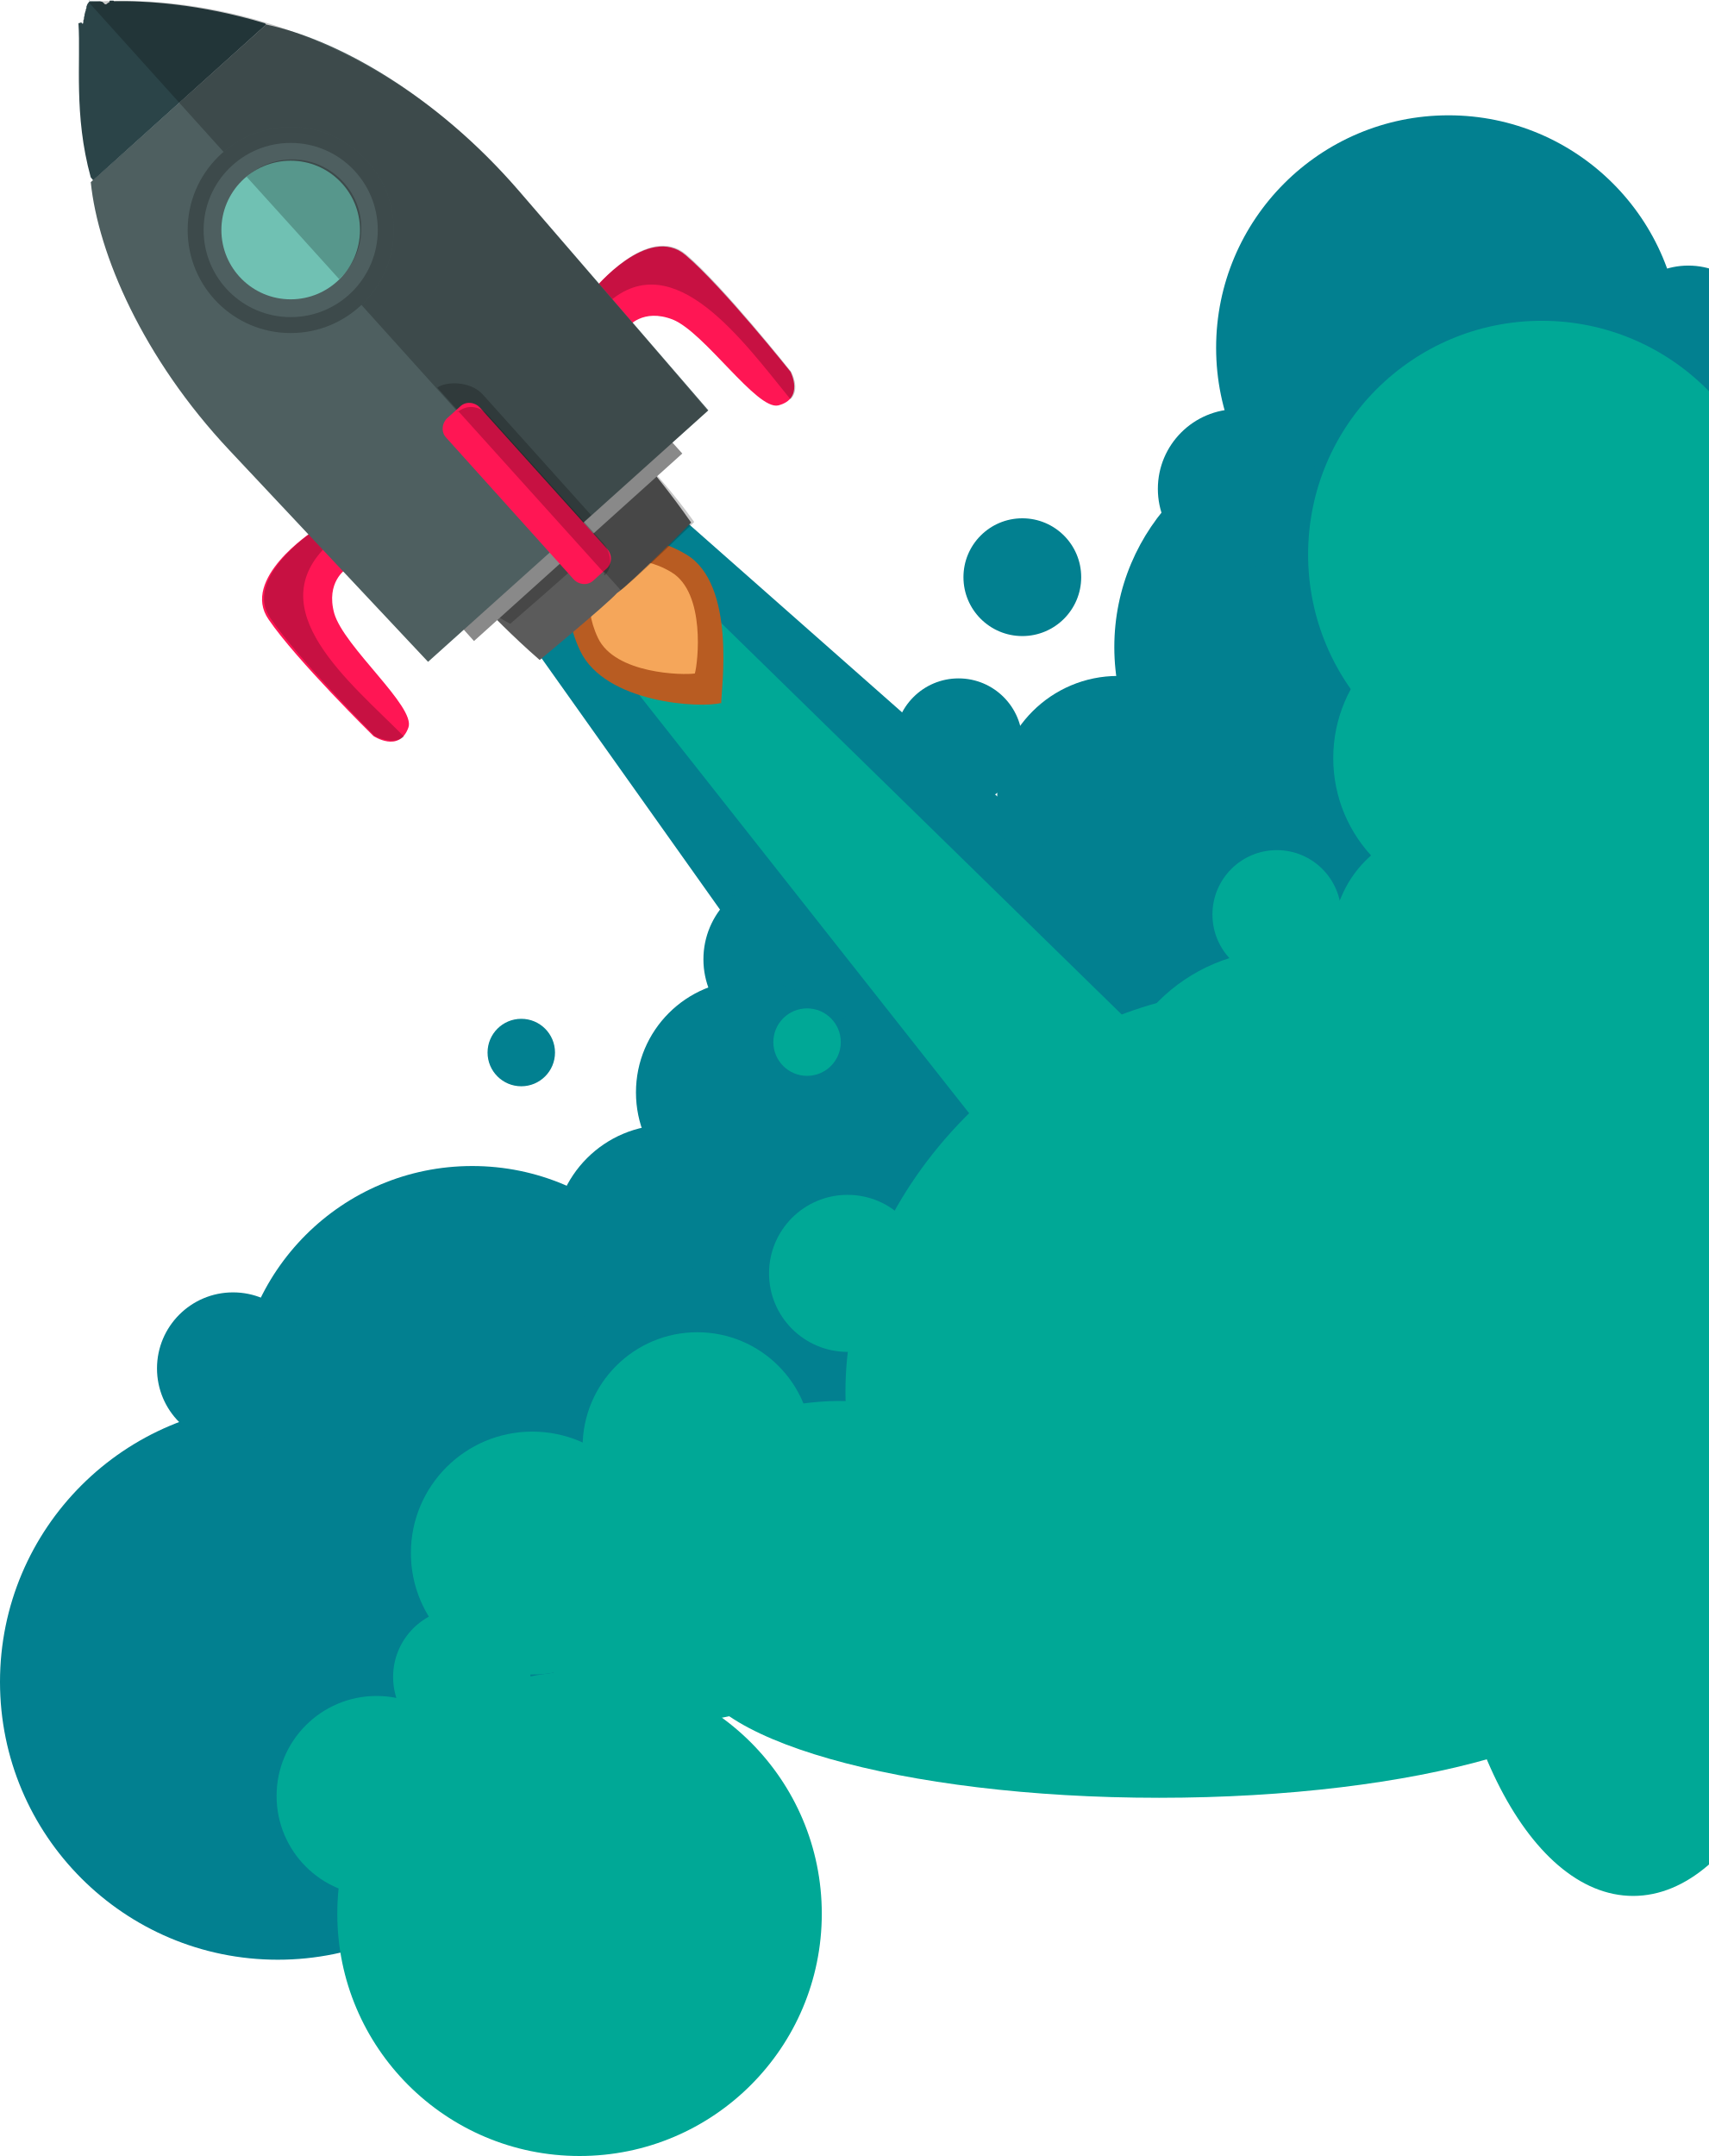
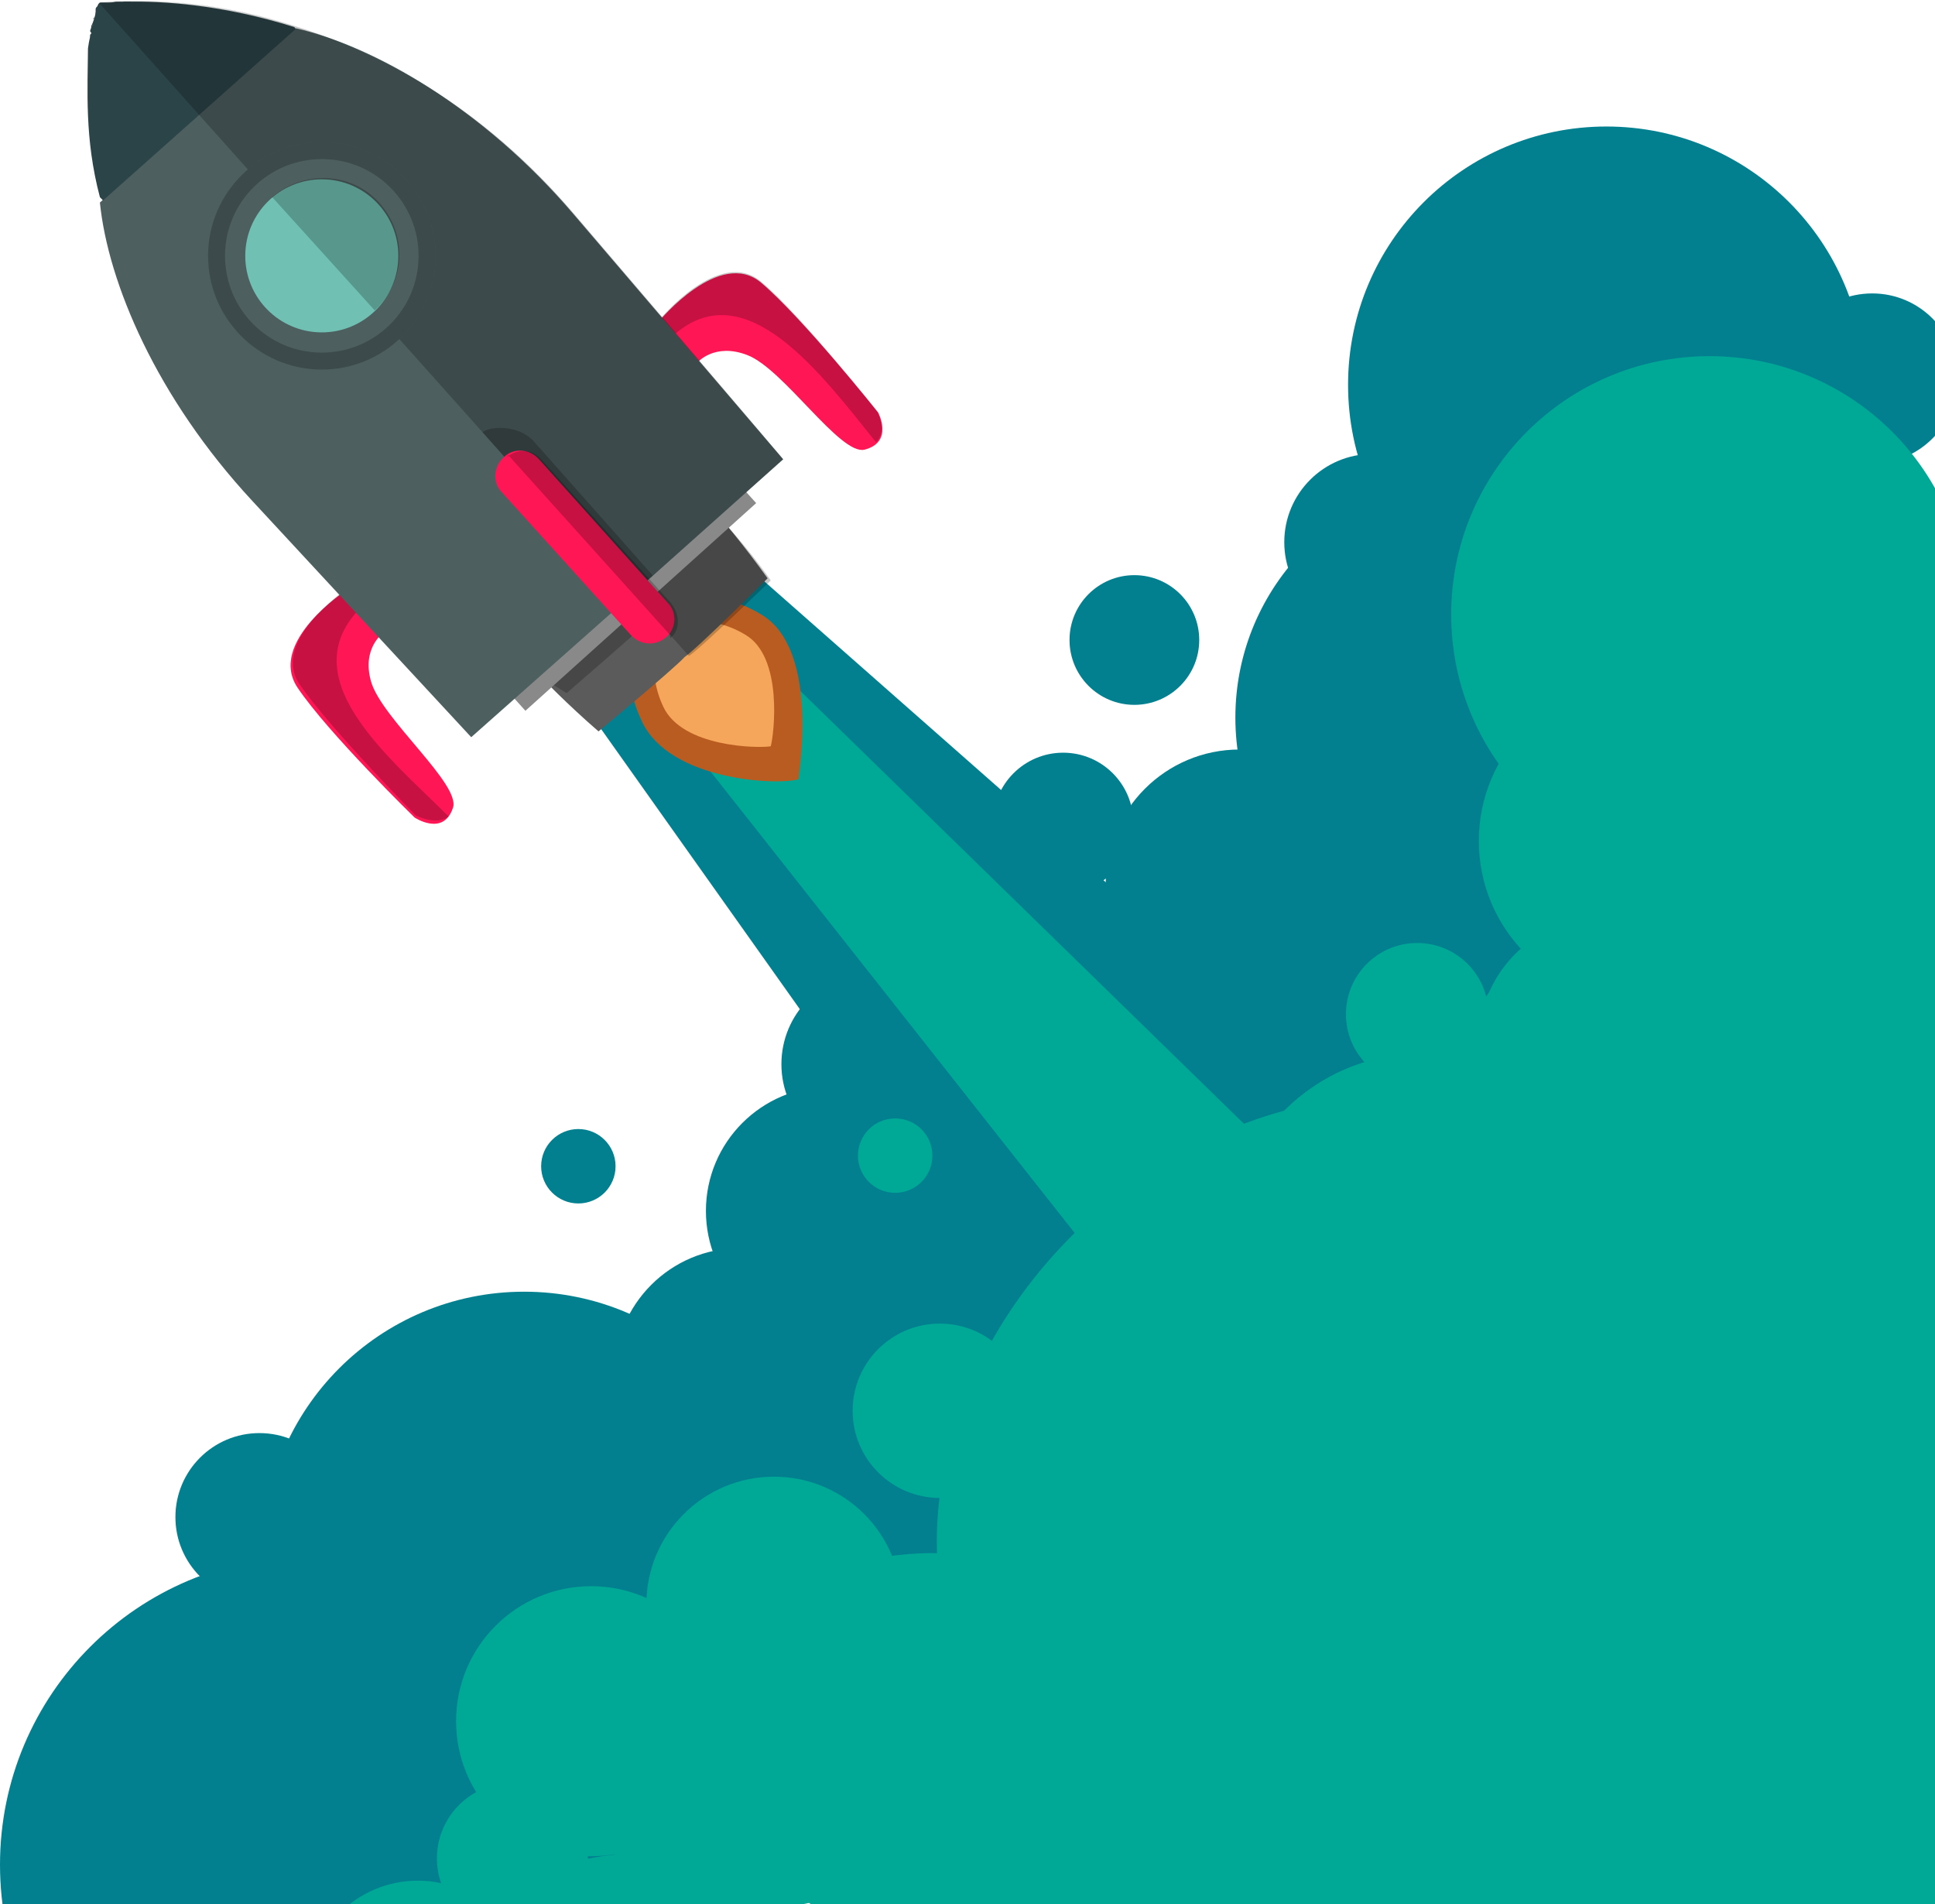
- <svg xmlns="http://www.w3.org/2000/svg" width="142.086" height="179.265" viewBox="469.914 329.853 142.086 179.265">
-   <path fill="#028090" d="M525.146 371.622l-5.916 5.304-5.915 5.355 36.21 51 11.27-10.148 11.272-10.098" />
-   <circle fill="#028090" cx="580.482" cy="383.658" r="17.901" />
-   <circle fill="#028090" cx="562.887" cy="396.102" r="10.047" />
-   <circle fill="#028090" cx="509.184" cy="446.388" r="19.584" />
-   <circle fill="#028090" cx="493.017" cy="469.695" r="23.103" />
-   <circle fill="#028090" cx="590.376" cy="358.77" r="19.329" />
-   <circle fill="#028090" cx="552.789" cy="426.141" r="23.715" />
-   <circle fill="#028090" cx="549.627" cy="391.563" r="5.304" />
-   <circle fill="#028090" cx="489.294" cy="443.634" r="6.324" />
-   <circle fill="#028090" cx="533.409" cy="438.024" r="2.499" />
-   <circle fill="#028090" cx="572.832" cy="370.5" r="6.63" />
-   <circle fill="#028090" cx="525.402" cy="432.822" r="9.435" />
-   <circle fill="#028090" cx="535.296" cy="409.617" r="6.885" />
-   <circle fill="#028090" cx="513.264" cy="417.369" r="2.805" />
-   <circle fill="#028090" cx="532.134" cy="420.684" r="9.333" />
-   <circle fill="#028090" cx="554.931" cy="377.844" r="4.896" />
-   <circle fill="#028090" cx="583.032" cy="386.208" r="4.59" />
-   <circle fill="#00A896" cx="537.03" cy="416.502" r="2.805" />
-   <circle fill="#028090" cx="539.682" cy="442.206" r="14.025" />
-   <circle fill="#028090" cx="566.304" cy="407.832" r="12.393" />
-   <circle fill="#028090" cx="610.317" cy="358.26" r="6.324" />
-   <circle fill="#028090" cx="583.338" cy="404.007" r="6.834" />
-   <g fill="#00A896">
-     <path d="M527.034 378.864l-3.162 2.856-3.213 2.856 36.974 46.87 6.07-5.458 6.017-5.406" />
-     <circle cx="576.504" cy="423.336" r="14.484" />
-     <circle cx="576.096" cy="405.894" r="5.355" />
-     <circle cx="598.128" cy="375.957" r="19.431" />
-     <circle cx="592.773" cy="392.889" r="11.985" />
-     <circle cx="590.121" cy="408.036" r="9.384" />
-     <ellipse transform="rotate(-131.984 568.974 440.287)" cx="568.949" cy="440.271" rx="25.703" ry="31.007" />
-     <circle cx="527.901" cy="450.162" r="9.537" />
-     <ellipse transform="rotate(-116.693 532.686 459.695)" cx="532.667" cy="459.684" rx="11.475" ry="19.125" />
-     <circle cx="540.396" cy="435.729" r="6.528" />
-     <circle cx="514.182" cy="458.985" r="10.098" />
-     <circle cx="518.109" cy="488.973" r="20.145" />
-     <circle cx="501.228" cy="479.181" r="8.313" />
-     <circle cx="508.317" cy="469.287" r="5.712" />
-     <ellipse transform="rotate(-131.984 601.604 412.207)" cx="601.584" cy="412.189" rx="20.399" ry="29.069" />
-     <ellipse cx="605.727" cy="455.058" rx="16.015" ry="32.436" />
-     <ellipse cx="566.304" cy="468.267" rx="38.761" ry="11.067" />
-     <circle cx="610.725" cy="391.41" r="10.251" />
-     <circle cx="590.07" cy="462.096" r="8.16" />
-     <circle cx="612.867" cy="430.068" r="7.242" />
-   </g>
+ <svg xmlns="http://www.w3.org/2000/svg" width="123" height="121">
+   <path fill="transparent" d="M-1-1h125v123H-1z" />
  <g>
-     <path fill="#B85C22" d="M526.983 375.957c-4.08-2.448-8.06-1.02-8.823-.663v-.05s.05 0 0 0l.05.05c-.407.714-2.09 4.386-.05 8.67 2.09 4.386 10.047 4.794 11.73 4.335l.05.05s-.05 0-.05-.05c.05 0 .05.05.05.05l-.05-.05c0-1.123 1.275-9.844-2.907-12.343z" />
-     <path fill="#F5A65A" d="M525.76 377.436c-2.806-1.683-5.355-.867-6.07-.46-.46.664-1.428 3.01-.05 5.917 1.428 3.01 7.09 3.11 8.058 2.958l.05.052s-.05 0 0 0l-.05-.05c.254-.868.917-6.682-1.94-8.416z" />
-     <path fill="#FF1654" d="M495.873 374.07s-5.967 3.927-3.62 7.293c2.294 3.366 8.72 9.69 8.72 9.69s2.143 1.428 2.907-.714c.612-1.735-5.354-6.682-6.17-9.487-.715-2.6.968-3.672.968-3.672" />
-     <path opacity=".22" d="M492.405 381.26c2.295 3.367 8.67 9.793 8.67 9.793s1.48.816 2.448.05c-4.438-4.487-12.19-10.607-6.223-16.064l-1.07-1.174c-.05-.05-6.17 4.03-3.825 7.395z" />
-     <path fill="#FF1654" d="M519.282 353.925s4.54-5.508 7.65-2.856c3.11 2.65 8.72 9.69 8.72 9.69s1.174 2.243-1.02 2.804c-1.785.408-6.12-6.07-8.77-7.14-2.5-.97-3.725.612-3.725.612" />
-     <path opacity=".22" d="M526.983 351.018c3.11 2.652 8.72 9.74 8.72 9.74s.816 1.43-.05 2.296c-3.98-4.896-9.69-12.852-15.147-8.058l-1.07-1.173c0-.05 4.436-5.457 7.547-2.805z" />
-   </g>
-   <g>
-     <path fill="#5B5B5B" d="M517.19 374.427l-.255.255-6.527 5.865s2.09 2.193 4.386 4.182c0 0 5.61-4.642 6.426-5.56 1.07-.714 6.17-5.865 6.17-5.865-1.732-2.5-3.62-4.743-3.62-4.743l-6.58 5.865z" />
-     <path opacity=".22" fill="#020202" d="M517.19 374.427l-.152.102-.153.1-6.527 5.866s.918.663 1.988 1.224c0 0 5.355-4.64 6.528-5.763l2.652 2.958c.714-.408 6.12-5.66 6.12-5.66-1.836-2.602-3.928-4.795-3.928-4.795l-6.527 5.967z" />
-     <path fill="#898989" d="M526.654 367.563l-17.323 15.59-1.876-2.086 17.324-15.59z" />
-   </g>
-   <g>
-     <path fill="#4E5F60" d="M478.023 329.955h0zM477.666 329.955h.102-.102zM478.278 329.904h.204-.204zM477.87 329.955h.153-.153zM476.952 331.28c0-.05 0-.1.05-.203-.05.102-.05.153-.05.204zM478.482 329.904h.203-.203zM476.8 332.2c0-.103.05-.205.05-.307 0 .102-.05.204-.05.306zM477.054 330.618v-.102.102zM477.105 330.465v-.102.102zM477.36 330.006h0zM477.003 330.822c0-.05 0-.102.05-.153 0 .05-.05.1-.05.152zM476.952 331.026c0-.05 0-.102.05-.153 0 .05 0 .102-.05.153zM477.513 330.006h.103c0-.05-.052 0-.103 0zM479.043 329.904h.306-.307zM477.105 330.312v-.102.102zM476.9 331.536c0-.05 0-.153.052-.204-.05.05-.05.153-.05.204zM491.844 331.638c-5.405-1.632-9.944-1.836-12.443-1.734 2.5-.102 7.038.102 12.444 1.734zM476.8 332.2c-.307 2.498-.612 7.037.407 12.596-1.02-5.56-.714-10.098-.408-12.597zM492.048 331.893L477.462 345c.612 5.967 4.335 14.637 11.526 22.287l16.523 17.595 11.527-10.353.255-.205 11.526-10.353-15.76-18.258c-6.934-8.007-15.145-12.597-21.01-13.82zM476.85 331.842c0-.102 0-.153.052-.255-.052.102-.052.153-.052.255zM478.788 329.904h.255-.255z" />
-     <path fill="#2B4448" d="M492.048 331.893l-.102-.102c-5.406-1.63-9.996-1.886-12.546-1.835l-.052-.05h-.306l-.05.152c-.104 0-.205.153-.256.153h-.052c-.102 0-.152-.153-.203-.153l-.05-.05c-.052 0-.153-.052-.205-.052H477.51h-.153l-.052-.102s.052 0 .052.05c-.052 0-.052-.05-.052-.05l.052.102-.153.204-.05.1c0 .052-.052.103-.052.154v.05c0 .052 0 .103-.052.154v.05c0 .052 0 .103-.05.154v.05c0 .052 0 .103-.052.154v.05c0 .052 0 .103-.05.205v.052c0 .05 0 .153-.052.204v.05c0 .103 0 .154-.052.256l-.152-.153c0 .1-.153.05-.204.1.204 3.112-.408 7.6 1.02 12.802l.204.255 14.386-12.954z" />
-     <path opacity=".22" fill="#020202" d="M477.31 330.057s19.89-2.703 35.648 15.555c15.76 18.258 15.81 18.41 15.81 18.41l-11.525 10.354" />
-     <circle fill="#4E5F60" cx="494.088" cy="348.978" r="8.568" />
-     <circle opacity=".22" cx="494.088" cy="348.978" r="8.568" />
-     <circle fill="#4E5F60" cx="494.088" cy="348.978" r="7.242" />
-     <circle fill="#70C1B3" cx="494.088" cy="348.978" r="5.763" />
-     <path opacity=".22" fill="#020202" d="M510.102 362.697c-1.07-1.224-3.16-1.122-3.824-.612l11.016 12.24 1.785-1.632-8.978-9.996z" />
-     <path opacity=".22" d="M490.365 344.592l.05-.05 7.702 8.516-.05.05c2.345-2.14 2.55-5.762.406-8.108-2.14-2.346-5.71-2.55-8.108-.408z" />
-   </g>
-   <g>
-     <path fill="#FF1654" d="M520.302 377.18l-1.02.92c-.46.458-1.225.407-1.684-.103l-10.557-11.73c-.458-.46-.407-1.224.103-1.683l1.02-.918c.46-.46 1.225-.408 1.684.102l10.558 11.73c.458.51.408 1.275-.103 1.683z" />
-     <path opacity=".22" fill="#020202" d="M507.91 364.176l.05-.05c-.05.05.05-.103.05-.103l12.14 13.464s0 .255.05.204l-.05.052c.765-.663.61-1.938-.052-2.703l-9.64-10.71c-.713-.766-1.784-.868-2.55-.154z" />
+     <g transform="scale(.6758)">
+       <path fill="#028090" d="M69.3 52.4L61.9 59l-7.4 6.7 45.4 64L114 117l14.2-12.7" />
+       <circle r="22.5" cy="67.5" cx="138.7" fill="#028090" />
+       <circle r="12.6" cy="83.1" cx="116.6" fill="#028090" />
+       <circle r="24.6" cy="146.1" cx="49.3" fill="#028090" />
+       <circle r="29" cy="175.4" cx="29" fill="#028090" />
+       <circle r="24.3" cy="36.2" cx="151.1" fill="#028090" />
+       <circle r="29.7" cy="120.7" cx="104" fill="#028090" />
+       <circle r="6.6" cy="77.4" cx="100" fill="#028090" />
+       <circle r="7.9" cy="142.7" cx="24.4" fill="#028090" />
+       <circle r="3.1" cy="135.7" cx="79.7" fill="#028090" />
+       <circle r="8.3" cy="51" cx="129.1" fill="#028090" />
+       <circle r="11.8" cy="129.2" cx="69.6" fill="#028090" />
+       <circle r="8.6" cy="100.1" cx="82.1" fill="#028090" />
+       <circle r="3.5" cy="109.7" cx="54.4" fill="#028090" />
+       <circle r="11.7" cy="113.9" cx="78.1" fill="#028090" />
+       <circle r="6.1" cy="60.2" cx="106.7" fill="#028090" />
+       <circle r="5.7" cy="70.7" cx="141.9" fill="#028090" />
+       <circle r="3.5" cy="108.7" cx="84.2" fill="#00A896" />
+       <circle r="17.6" cy="140.9" cx="87.6" fill="#028090" />
+       <circle r="15.5" cy="97.8" cx="120.9" fill="#028090" />
+       <circle r="8" cy="35.6" cx="176.1" fill="#028090" />
+       <circle r="8.6" cy="93" cx="142.3" fill="#028090" />
+     </g>
+     <g transform="scale(.6758)" fill="#00A896">
+       <path d="M71.7 61.5l-4 3.5-4 3.6 46.4 58.8 7.6-6.8 7.6-6.8" />
+       <circle r="18.2" cy="117.3" cx="133.7" />
+       <circle r="6.7" cy="95.4" cx="133.3" />
+       <circle r="24.3" cy="57.8" cx="160.8" />
+       <circle r="15" cy="79.1" cx="154.1" />
+       <circle r="11.7" cy="98" cx="150.8" />
+       <ellipse ry="32.2" rx="38.9" cy="138.4" cx="124.2" transform="rotate(-41.984 124.254 138.455)" />
+       <circle r="12" cy="150.9" cx="72.8" />
+       <ellipse ry="14.4" rx="24" cy="162.9" cx="78.8" transform="rotate(-26.693 78.756 162.864)" />
+       <circle r="8.2" cy="132.7" cx="88.4" />
+       <circle r="12.7" cy="161.9" cx="55.6" />
+       <circle r="25.2" cy="199.5" cx="60.5" />
+       <circle r="10.4" cy="187.3" cx="39.3" />
+       <circle r="7.1" cy="174.8" cx="48.2" />
+       <ellipse ry="25.6" rx="36.4" cy="103.2" cx="165.2" transform="rotate(-41.984 165.22 103.225)" />
+       <ellipse ry="40.7" rx="20.1" cy="157" cx="170.4" />
+       <ellipse ry="13.9" rx="48.6" cy="173.6" cx="120.9" />
+       <circle r="12.9" cy="77.2" cx="176.7" />
+       <circle r="10.2" cy="165.8" cx="150.7" />
+       <circle r="9.1" cy="125.7" cx="179.3" />
+     </g>
+     <path d="M48.387 39.06c-3.447-2.094-6.826-.878-7.502-.54-.338.608-1.824 3.717-.067 7.366 1.757 3.717 8.515 4.055 9.934 3.65l.067.067c.067 0 0 0 0 0l-.068-.068c.135-.946 1.216-8.38-2.365-10.474z" fill="#B85C22" />
+     <path d="M47.373 40.345c-2.365-1.42-4.528-.744-5.136-.406-.406.54-1.217 2.567-.068 5 1.216 2.568 6.014 2.636 6.825 2.5l.067.068-.067-.068c.203-.743.81-5.676-1.622-7.095z" fill="#F5A65A" />
+     <path d="M22.03 37.506s-5.068 3.312-3.108 6.218 7.434 8.244 7.434 8.244 1.824 1.217 2.433-.608c.54-1.487-4.53-5.677-5.205-8.042-.608-2.162.81-3.108.81-3.108" fill="#FF1654" />
+     <path d="M19.057 43.52c1.96 2.84 7.366 8.313 7.366 8.313s1.284.676 2.095.068c-3.784-3.784-10.34-8.987-5.27-13.583l-.947-1.08s-5.203 3.446-3.243 6.284z" opacity=".22" />
+     <path d="M41.9 20.41s3.85-4.664 6.487-2.434c2.635 2.23 7.433 8.245 7.433 8.245s1.014 1.893-.878 2.366c-1.555.338-5.136-5.136-7.434-6.015-2.095-.81-3.176.474-3.176.474" fill="#FF1654" />
+     <path d="M48.387 17.908c2.635 2.23 7.366 8.245 7.366 8.245s.675 1.216-.068 1.96c-3.38-4.19-8.245-10.88-12.84-6.826l-.878-1.013s3.784-4.596 6.42-2.366z" opacity=".22" />
+     <g>
+       <path d="M40.074 37.777l-.202.202-5.542 5s1.757 1.825 3.717 3.514c0 0 4.73-3.92 5.474-4.73.88-.608 5.272-5 5.272-5-1.487-2.096-3.11-3.988-3.11-3.988l-5.608 5z" fill="#5B5B5B" />
+       <path d="M40.074 37.777l-.135.135-.068.067-5.542 5s.81.54 1.69 1.082c0 0 4.527-3.92 5.54-4.866l2.23 2.5c.61-.338 5.205-4.798 5.205-4.798-1.555-2.23-3.312-4.055-3.312-4.055l-5.61 4.934z" fill="#020202" opacity=".22" />
+       <path fill="#898989" d="M31.816 43.422l14.668-13.2 1.582 1.76-14.668 13.2z" />
+     </g>
+     <g transform="rotate(.312) scale(.6758)">
+       <path d="M12.7.6c0-.2-.2-.4-.4-.5h-1.4c-.4.1-.7.1-1.1.1h-.3c-.3 0-.4.4-.2.7-.1 0-.3.1-.3.3-.1.4-.2.8-.4 1.2 0 .1 0 .2-.1.4 0 .1 0 .2.1.2 0 .1 0 .2-.1.2-.1.6.7 1.1 1 .6.2-.4.1-.8.2-1.3v-.2c.1-.3.2-.5.2-.8v-.2c.3.1.6.1.9.2.5.1 1.1 0 1.6.1.7.1.9-.9.3-1z" fill="#2B4448" />
+       <path d="M8.8 1.8v-.2c.1 0 .1.1 0 .2zM8.7 2.9c0-.1 0-.3.1-.4-.1.1-.1.3-.1.4zM9 1V.8 1zM9 .8V.7v.1zM9.4.2h0zM8.9 1.2c.1-.1.1-.1.1-.2 0 .1 0 .1-.1.2zM8.9 1.5v-.2.2zM9.6.1h0zM9.1.6V.5v.1zM8.8 2.1v-.3.3zM27.5 2.2C20.7.2 15-.1 11.9 0c3.2-.1 8.9.2 15.6 2.2z" fill="#4E5F60" />
+       <path d="M8.7 2.9c-.4 3.2-.8 8.8.5 15.8-1.3-6.9-.9-12.6-.5-15.8zM27.8 2.5L9.5 19c.8 7.5 5.4 18.3 14.5 28l20.7 22.1 14.5-13 .3-.3 14.4-13-19.8-22.9c-8.6-10-19-15.8-26.3-17.4zM8.7 2.5v-.3c.1.1.1.2 0 .3z" fill="#4E5F60" />
+       <path d="M27.7 2.4C20.9.3 15.1 0 12 .1h-.4v.5c-.1 0-.2.5-.3.5h-.1c-.1 0-.2-.5-.3-.5 0 0 0-.3-.1-.2-.1 0-.2-.1-.2-.1s0-.1-.1-.1h-.2H10 9.7h-.1-.2s-.2.2-.2.3l-.1.1S9 .7 9 .8V2.6l-.1-.1c-.4.6-.5 1.3-.6 2 0 3.7-.3 8.5 1.2 14l.3.3 18-16.2c0-.1-.1-.2-.1-.2z" fill="#2B4448" />
+       <path d="M9.3.2S34.2-3.2 54 19.7s19.9 23.1 19.9 23.1l-14.4 13" fill="#020202" opacity=".22" />
+       <circle r="10.7" cy="23.9" cx="30.4" fill="#4E5F60" />
+       <circle r="10.7" cy="23.9" cx="30.4" opacity=".22" />
+       <circle r="9.1" cy="23.9" cx="30.4" fill="#4E5F60" />
+       <circle r="7.2" cy="23.9" cx="30.4" fill="#70C1B3" />
+       <path d="M50.4 41.2c-1.4-1.5-4-1.4-4.8-.8l13.8 15.4 2.3-2-11.3-12.6z" fill="#020202" opacity=".22" />
+       <path d="M25.7 18.4c0 .1.1 0 0 0L35.4 29l-.1.1c3-2.7 3.2-7.2.5-10.2-2.6-2.9-7.1-3.1-10.1-.5z" opacity=".22" />
+     </g>
+     <g>
+       <path d="M42.372 40.48c-.676.608-1.622.54-2.23-.068l-8.245-9.123c-.608-.61-.54-1.623.135-2.23.61-.61 1.622-.542 2.23.134l8.178 9.123c.608.61.54 1.622-.068 2.163z" fill="#FF1654" />
+       <path d="M32.235 29.06l.068-.136 10.272 11.42s0 .203.067.203c.676-.608.54-1.62-.067-2.297l-8.177-9.056c-.61-.676-1.555-.676-2.163-.135z" fill="#020202" opacity=".22" />
+     </g>
  </g>
</svg>
